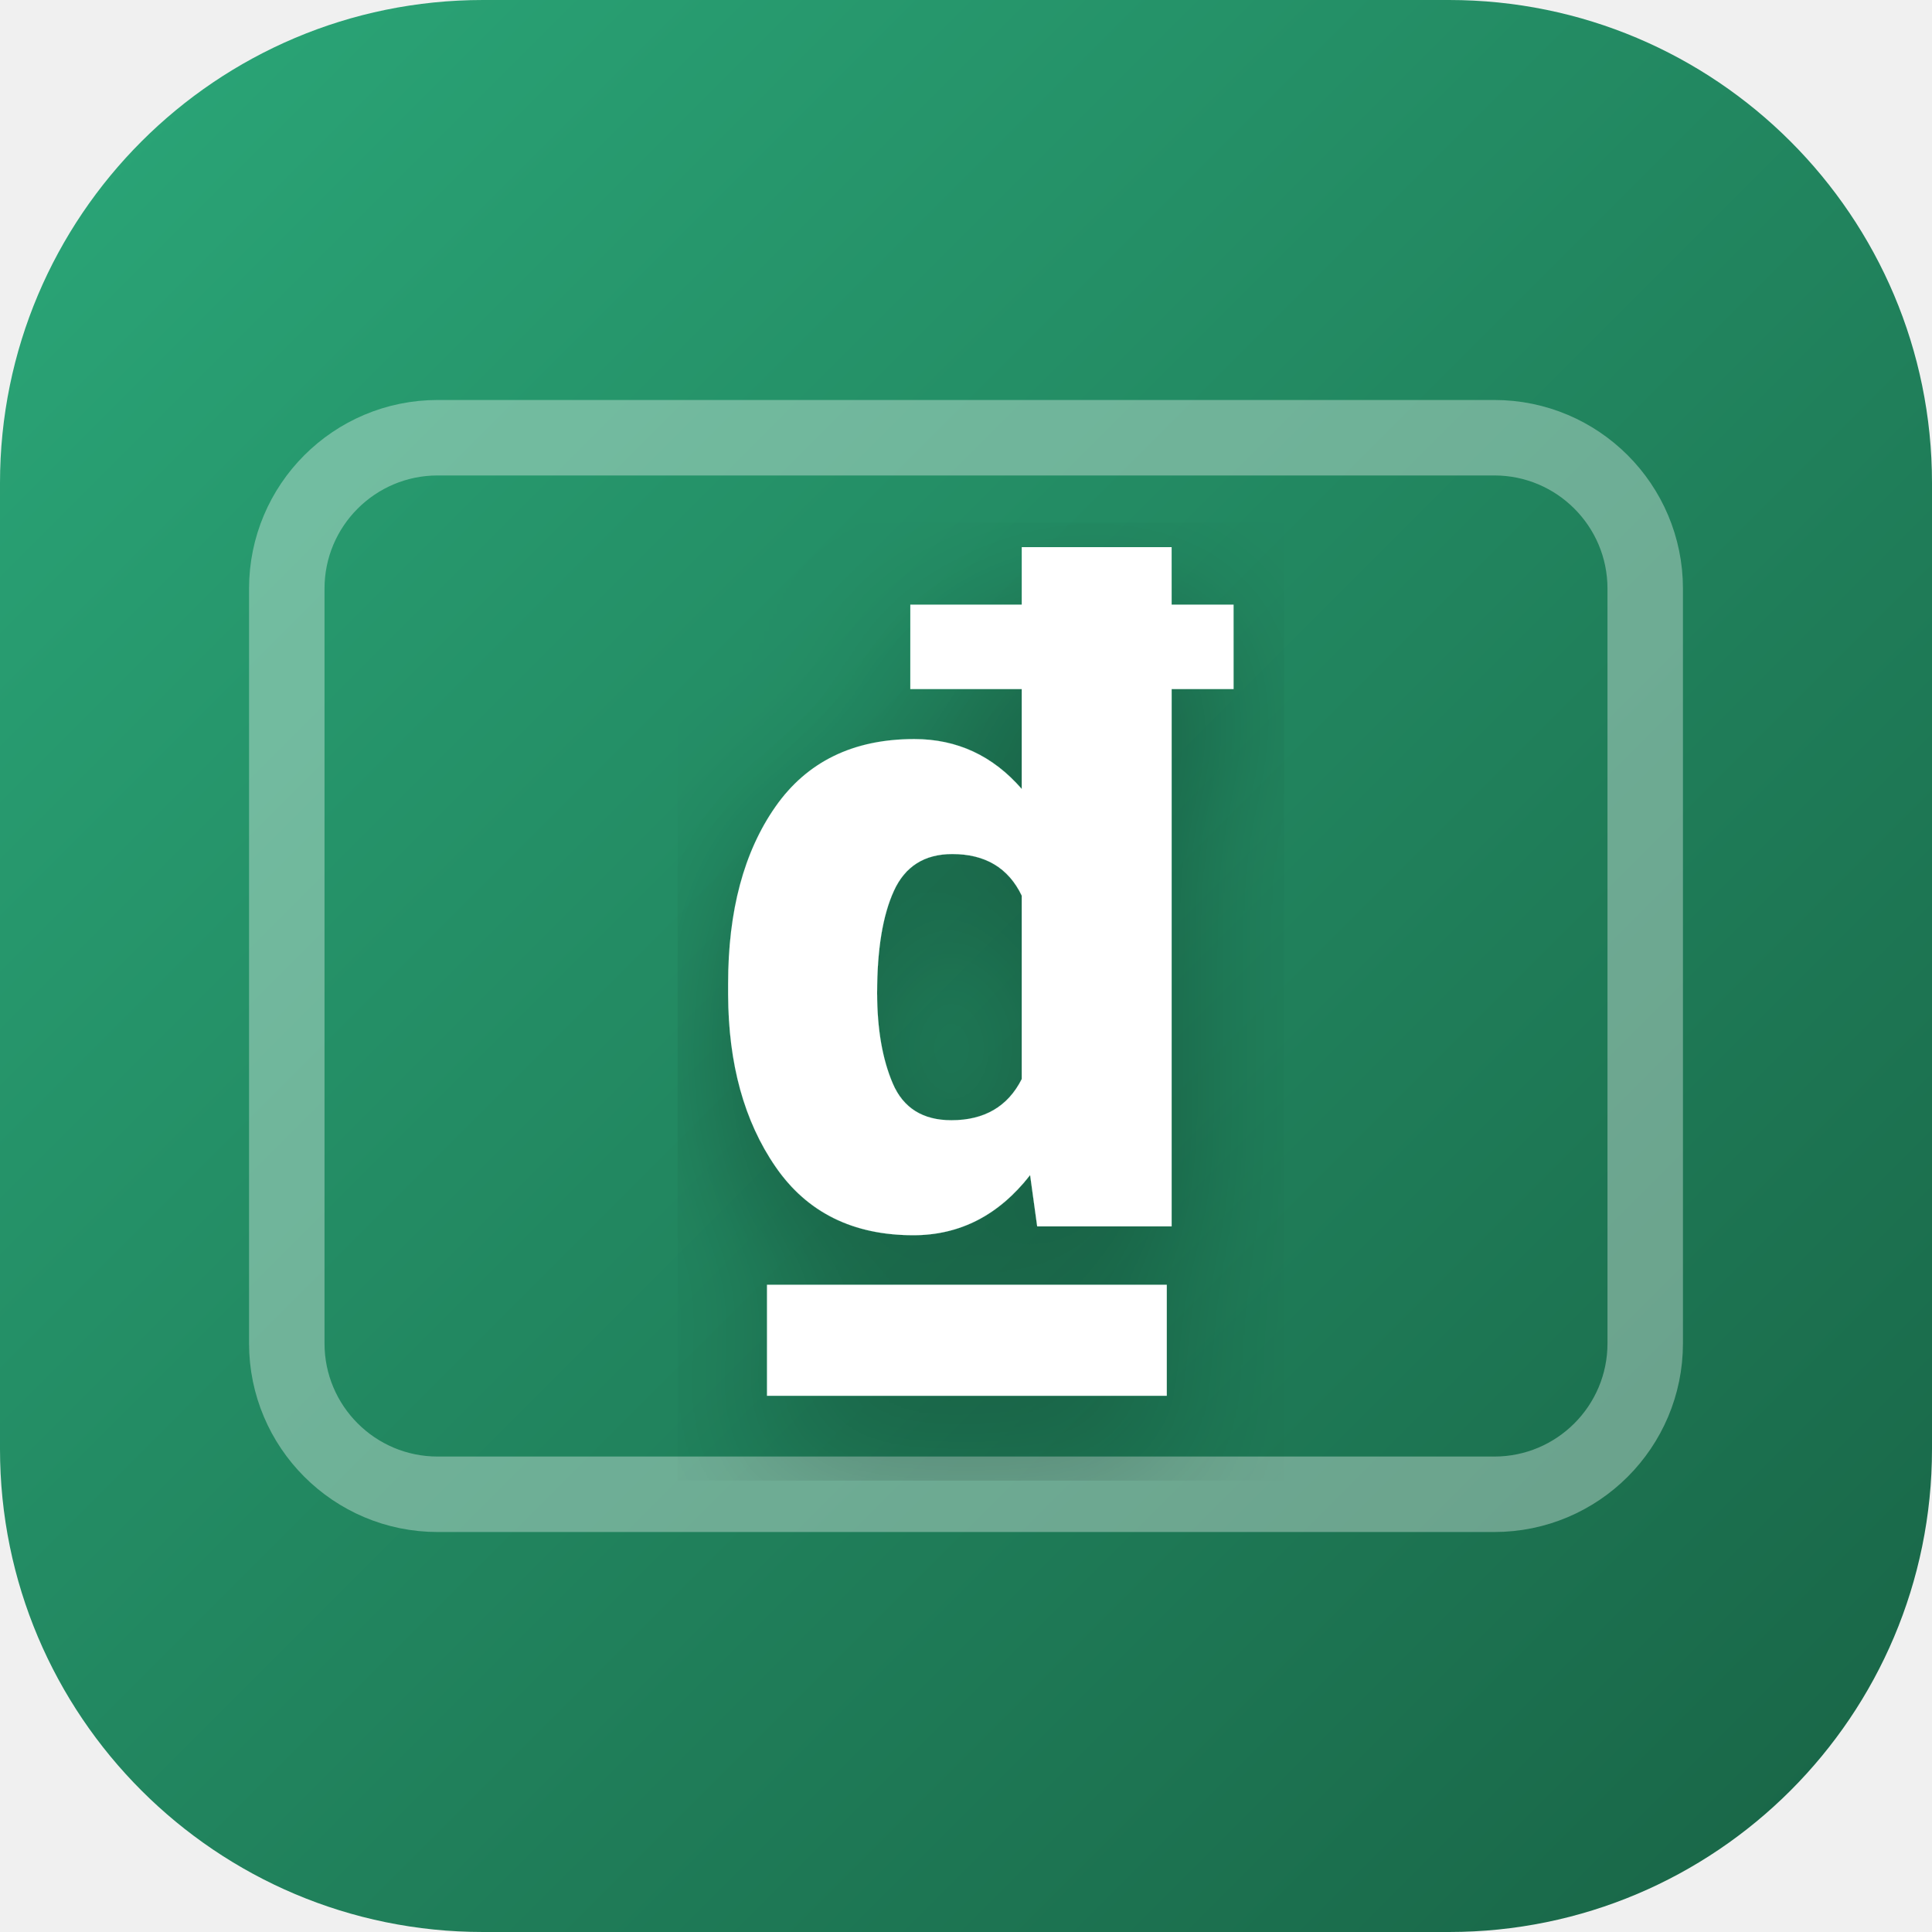
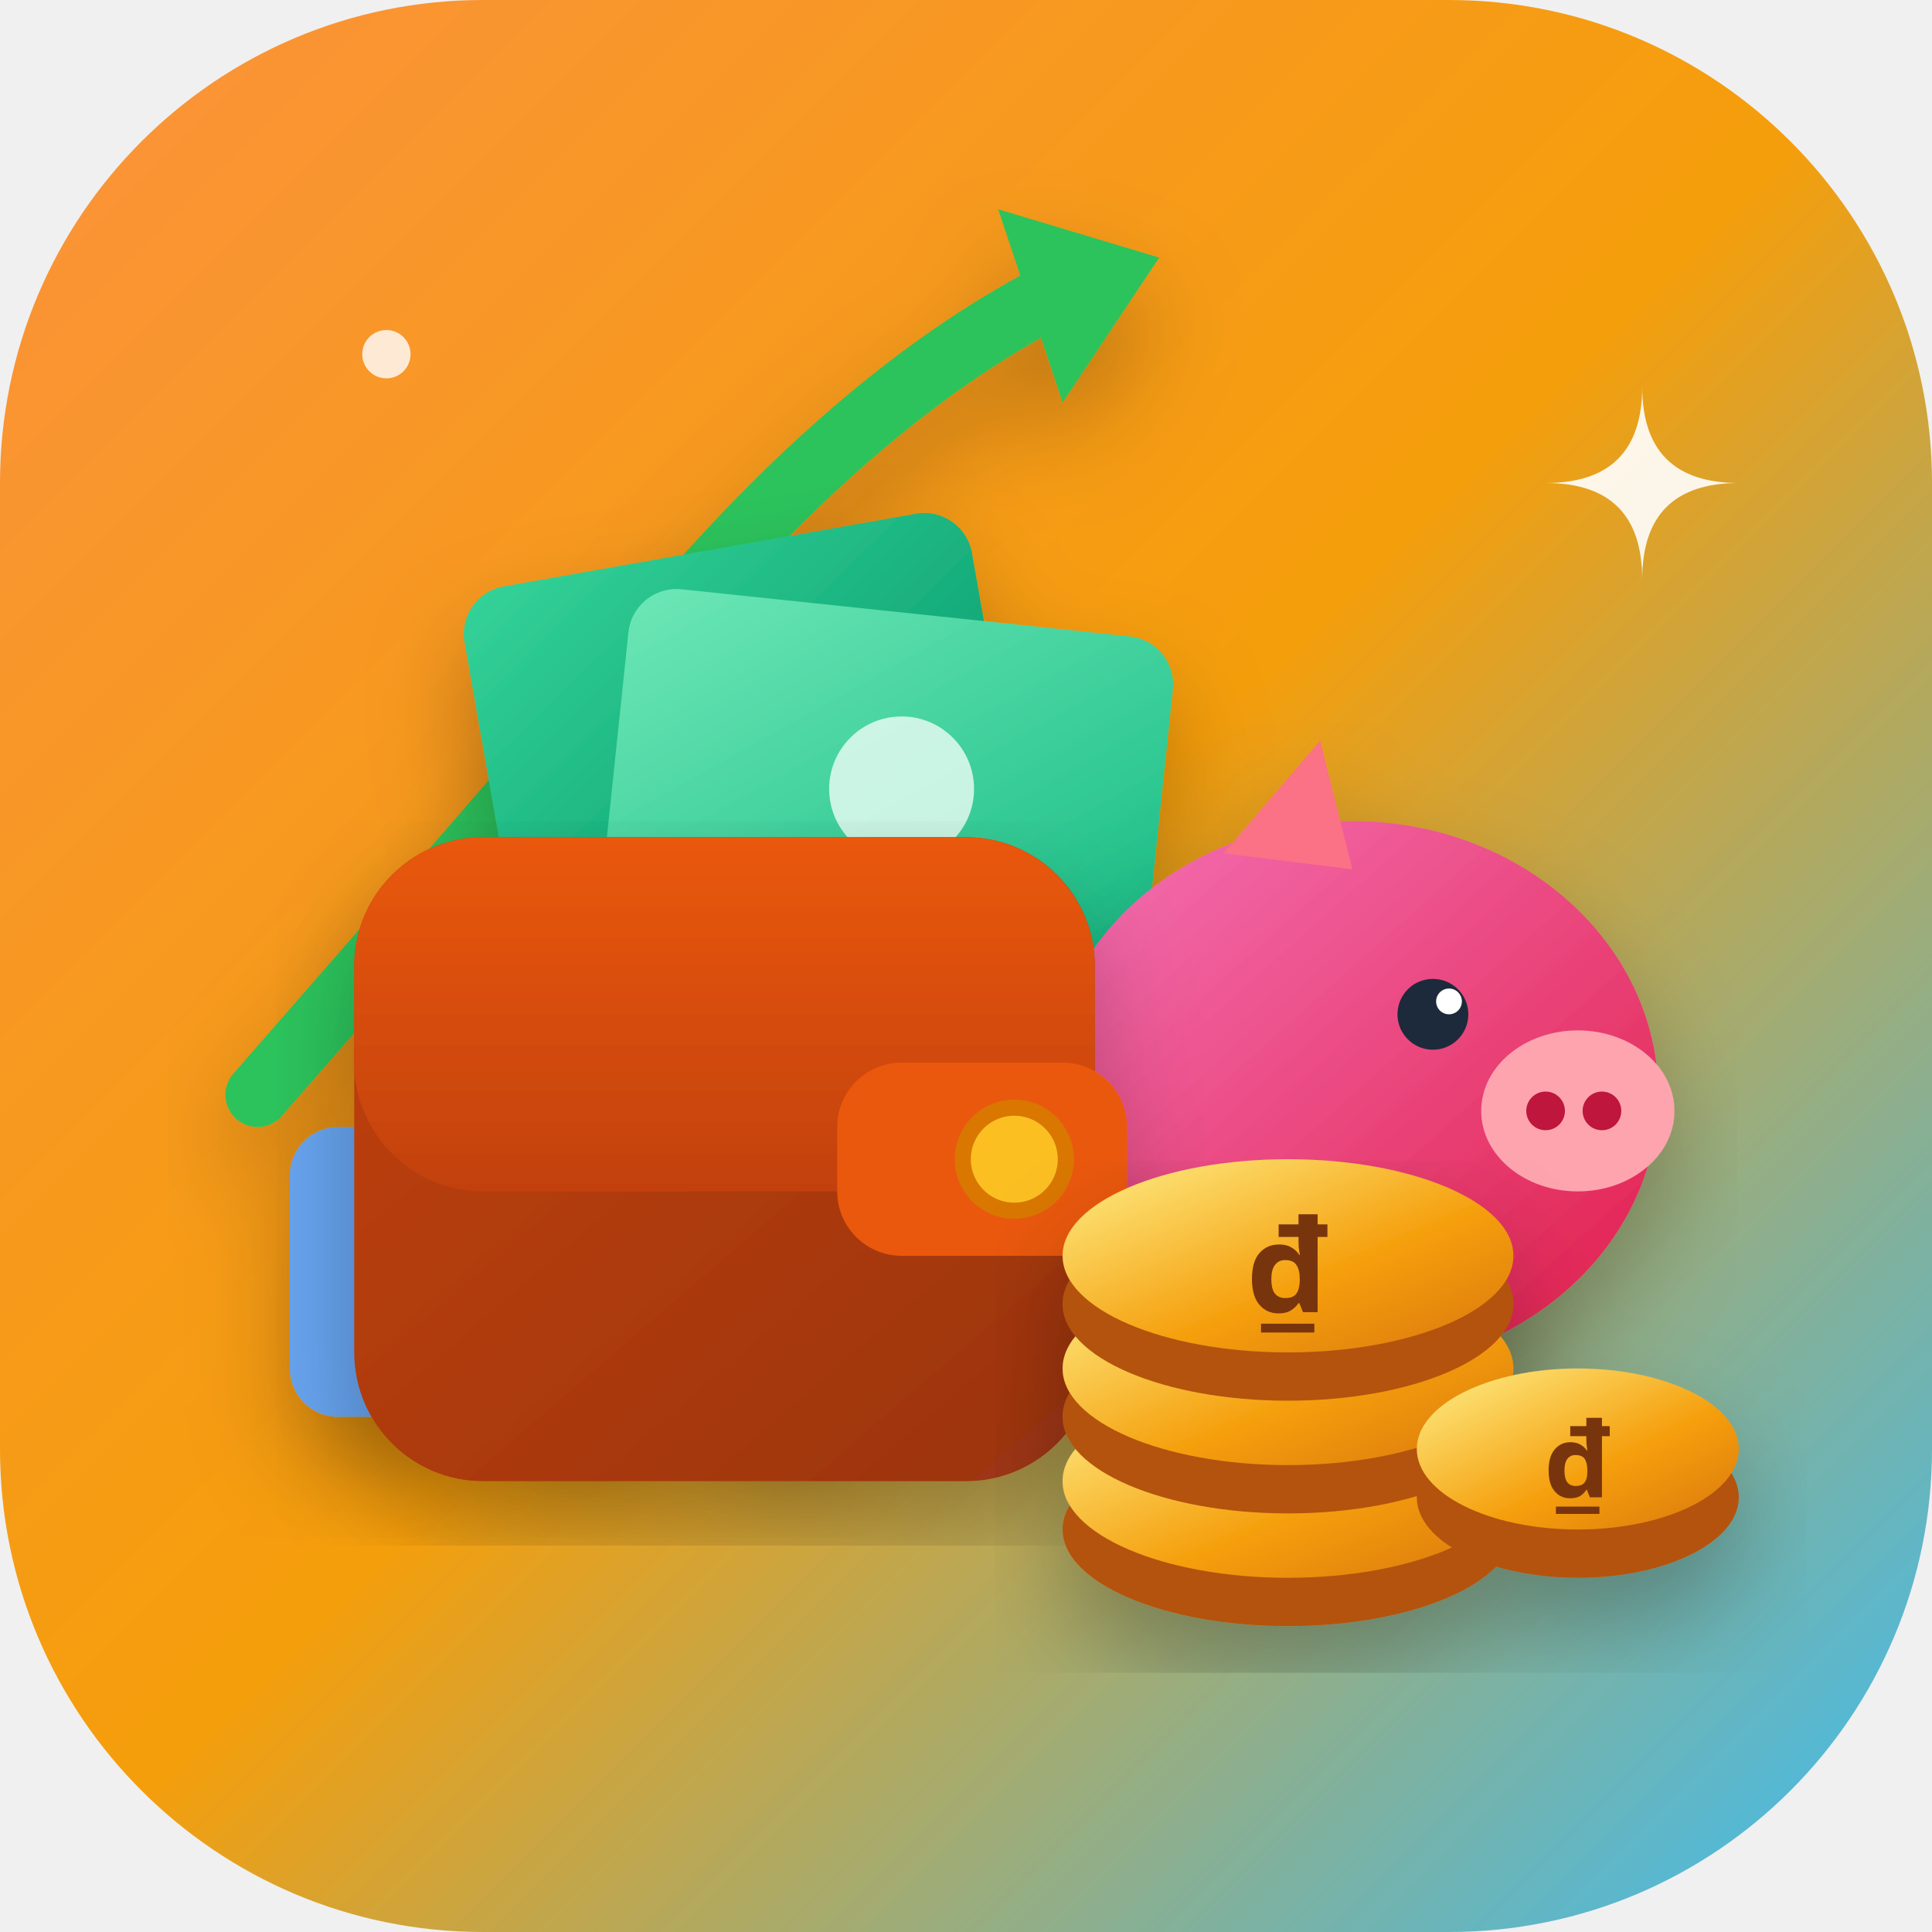
- <svg xmlns="http://www.w3.org/2000/svg" viewBox="0 0 512 512" width="512" height="512">
+ <svg xmlns="http://www.w3.org/2000/svg" viewBox="0 0 120 120" width="512" height="512">
  <defs>
-     <linearGradient id="bgGrad" x1="0%" y1="0%" x2="100%" y2="100%">
-       <stop offset="0%" stop-color="#2ba879" />
-       <stop offset="100%" stop-color="#186345" />
+     <linearGradient id="bgGradient" x1="0%" y1="0%" x2="100%" y2="100%">
+       <stop offset="0%" stop-color="#fb923c" />
+       <stop offset="50%" stop-color="#f59e0b" />
+       <stop offset="100%" stop-color="#38bdf8" />
    </linearGradient>
-     <filter id="shadow" x="-10%" y="-10%" width="120%" height="120%">
-       <feDropShadow dx="0" dy="16" stdDeviation="20" flood-opacity="0.3" />
+     <linearGradient id="walletGrad" x1="0%" y1="0%" x2="100%" y2="100%">
+       <stop offset="0%" stop-color="#c2410c" />
+       <stop offset="100%" stop-color="#9a3412" />
+     </linearGradient>
+     <linearGradient id="walletFlap" x1="0%" y1="0%" x2="0%" y2="100%">
+       <stop offset="0%" stop-color="#ea580c" />
+       <stop offset="100%" stop-color="#c2410c" />
+     </linearGradient>
+     <linearGradient id="moneyGrad1" x1="0%" y1="0%" x2="100%" y2="100%">
+       <stop offset="0%" stop-color="#34d399" />
+       <stop offset="100%" stop-color="#059669" />
+     </linearGradient>
+     <linearGradient id="moneyGrad2" x1="0%" y1="0%" x2="100%" y2="100%">
+       <stop offset="0%" stop-color="#6ee7b7" />
+       <stop offset="100%" stop-color="#10b981" />
+     </linearGradient>
+     <linearGradient id="piggyGrad" x1="0%" y1="0%" x2="100%" y2="100%">
+       <stop offset="0%" stop-color="#f472b6" />
+       <stop offset="100%" stop-color="#e11d48" />
+     </linearGradient>
+     <linearGradient id="goldGrad" x1="0%" y1="0%" x2="100%" y2="100%">
+       <stop offset="0%" stop-color="#fef08a" />
+       <stop offset="60%" stop-color="#f59e0b" />
+       <stop offset="100%" stop-color="#d97706" />
+     </linearGradient>
+     <filter id="softShadow" x="-10%" y="-10%" width="120%" height="120%">
+       <feDropShadow dx="0" dy="3" stdDeviation="3" flood-opacity="0.25" />
    </filter>
  </defs>
-   <rect width="512" height="512" rx="128" fill="url(#bgGrad)" />
-   <rect x="76" y="116" width="360" height="280" rx="40" fill="none" stroke="#ffffff" stroke-width="20" opacity="0.35" />
-   <g filter="url(#shadow)" fill="#ffffff">
-     <text x="256" y="325" font-family="-apple-system, BlinkMacSystemFont, 'Segoe UI', Roboto, sans-serif" font-size="240" font-weight="900" text-anchor="middle">₫</text>
+   <rect width="120" height="120" rx="30" fill="url(#bgGradient)" />
+   <g opacity="0.95" filter="url(#softShadow)">
+     <rect x="18" y="70" width="10" height="18" rx="3" fill="#60a5fa" />
+     <rect x="31" y="56" width="10" height="32" rx="3" fill="#34d399" />
+     <rect x="44" y="42" width="10" height="46" rx="3" fill="#10b981" />
+     <path d="M 16 68 Q 30 52 42 38 T 66 18" fill="none" stroke="#22c55e" stroke-width="4" stroke-linecap="round" />
+     <polygon points="62,13 72,16 66,25" fill="#22c55e" />
  </g>
+   <g filter="url(#softShadow)">
+     <rect x="30" y="34" width="32" height="22" rx="3" fill="url(#moneyGrad1)" transform="rotate(-10 46 45)" />
+     <circle cx="45" cy="44" r="4" fill="#a7f3d0" opacity="0.7" />
+     <rect x="38" y="38" width="34" height="24" rx="3" fill="url(#moneyGrad2)" transform="rotate(6 55 50)" />
+     <circle cx="56" cy="49" r="4.5" fill="#ecfdf5" opacity="0.8" />
+   </g>
+   <g filter="url(#softShadow)">
+     <ellipse cx="84" cy="68" rx="19" ry="17" fill="url(#piggyGrad)" />
+     <polygon points="76,53 82,46 84,54" fill="#fb7185" />
+     <ellipse cx="98" cy="69" rx="6" ry="5" fill="#fda4af" />
+     <circle cx="96" cy="69" r="1.2" fill="#be123c" />
+     <circle cx="99.5" cy="69" r="1.2" fill="#be123c" />
+     <circle cx="89" cy="63" r="2.2" fill="#1e293b" />
+     <circle cx="90" cy="62.2" r="0.8" fill="#ffffff" />
+     <rect x="73" y="82" width="6" height="6" rx="2" fill="#e11d48" />
+     <rect x="87" y="82" width="6" height="6" rx="2" fill="#e11d48" />
+   </g>
+   <g filter="url(#softShadow)">
+     <rect x="22" y="52" width="46" height="40" rx="8" fill="url(#walletGrad)" />
+     <path d="M 22 60 C 22 55.6 25.6 52 30 52 L 60 52 C 64.4 52 68 55.6 68 60 L 68 66 C 68 70.4 64.4 74 60 74 L 30 74 C 25.6 74 22 70.4 22 66 Z" fill="url(#walletFlap)" />
+     <rect x="52" y="66" width="18" height="12" rx="4" fill="#ea580c" />
+     <circle cx="63" cy="72" r="3.2" fill="#fbbf24" stroke="#d97706" stroke-width="1" />
+   </g>
+   <g filter="url(#softShadow)">
+     <ellipse cx="80" cy="95" rx="14" ry="6" fill="#b45309" />
+     <ellipse cx="80" cy="92" rx="14" ry="6" fill="url(#goldGrad)" />
+     <ellipse cx="80" cy="88" rx="14" ry="6" fill="#b45309" />
+     <ellipse cx="80" cy="85" rx="14" ry="6" fill="url(#goldGrad)" />
+     <ellipse cx="80" cy="81" rx="14" ry="6" fill="#b45309" />
+     <ellipse cx="80" cy="78" rx="14" ry="6" fill="url(#goldGrad)" />
+     <text x="80" y="81.5" font-size="8" font-weight="900" fill="#78350f" text-anchor="middle" font-family="system-ui">₫</text>
+     <ellipse cx="98" cy="93" rx="10" ry="5" fill="#b45309" />
+     <ellipse cx="98" cy="90" rx="10" ry="5" fill="url(#goldGrad)" />
+     <text x="98" y="93" font-size="6.5" font-weight="900" fill="#78350f" text-anchor="middle" font-family="system-ui">₫</text>
+   </g>
+   <path d="M 102 24 Q 102 30 96 30 Q 102 30 102 36 Q 102 30 108 30 Q 102 30 102 24 Z" fill="#ffffff" opacity="0.9" />
+   <circle cx="24" cy="22" r="1.5" fill="#ffffff" opacity="0.8" />
</svg>
